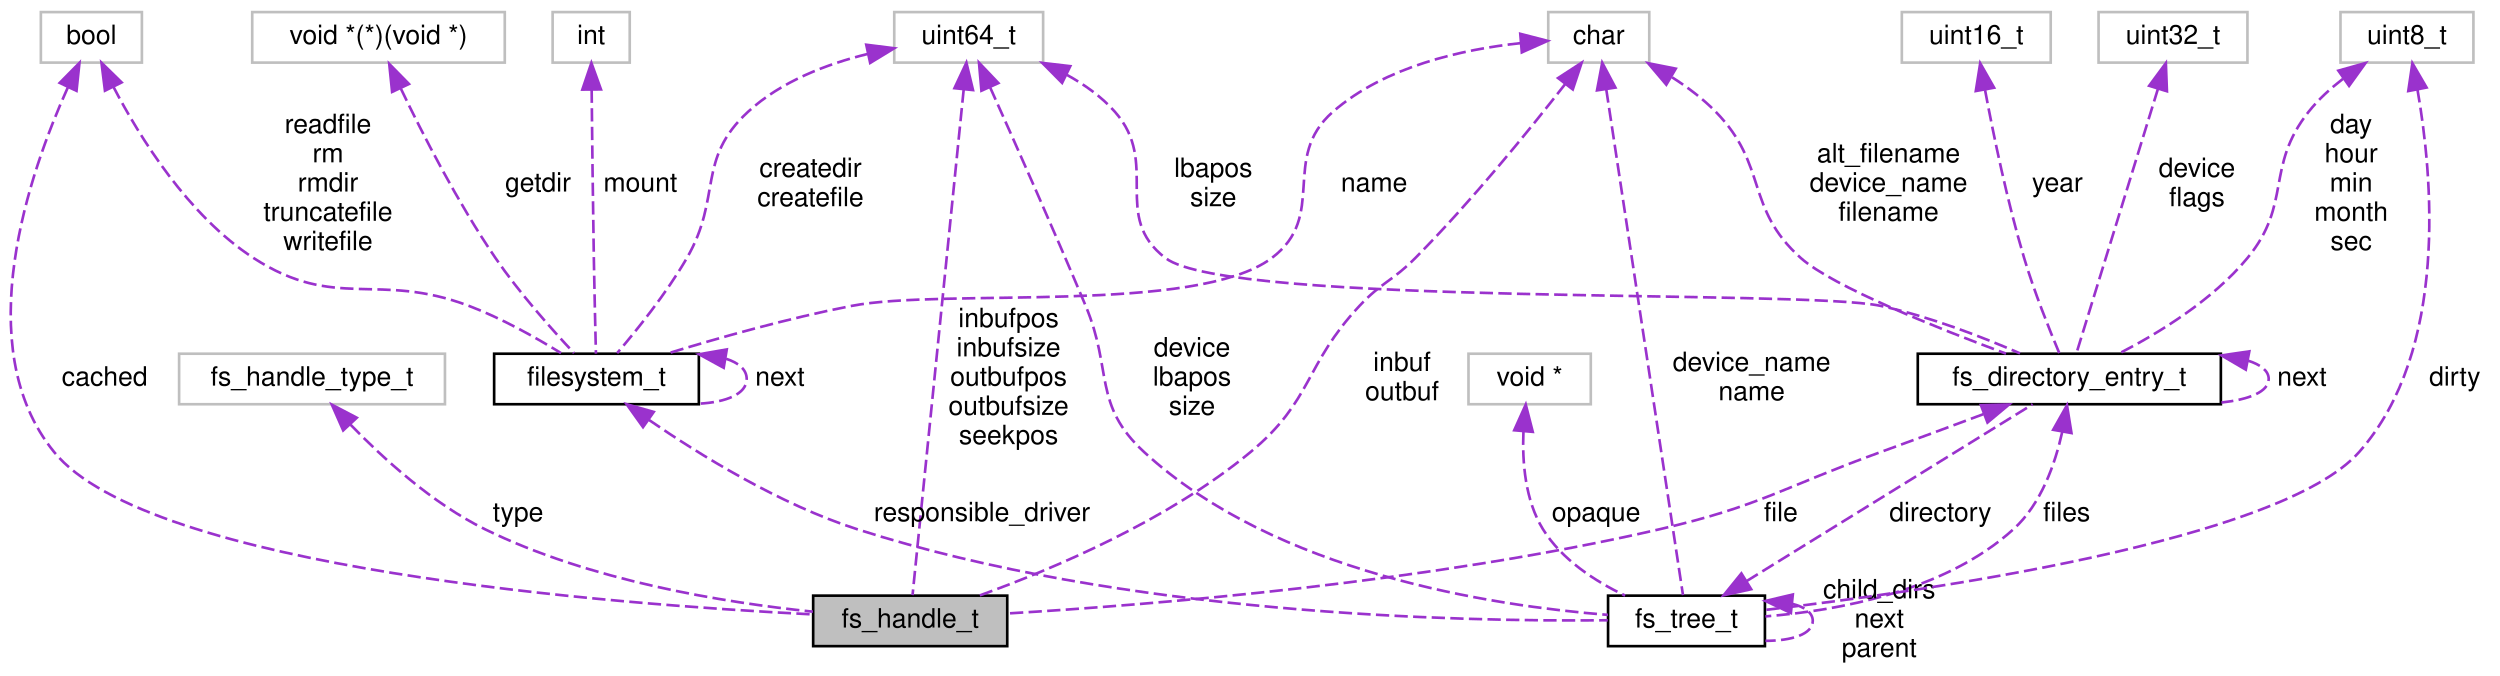
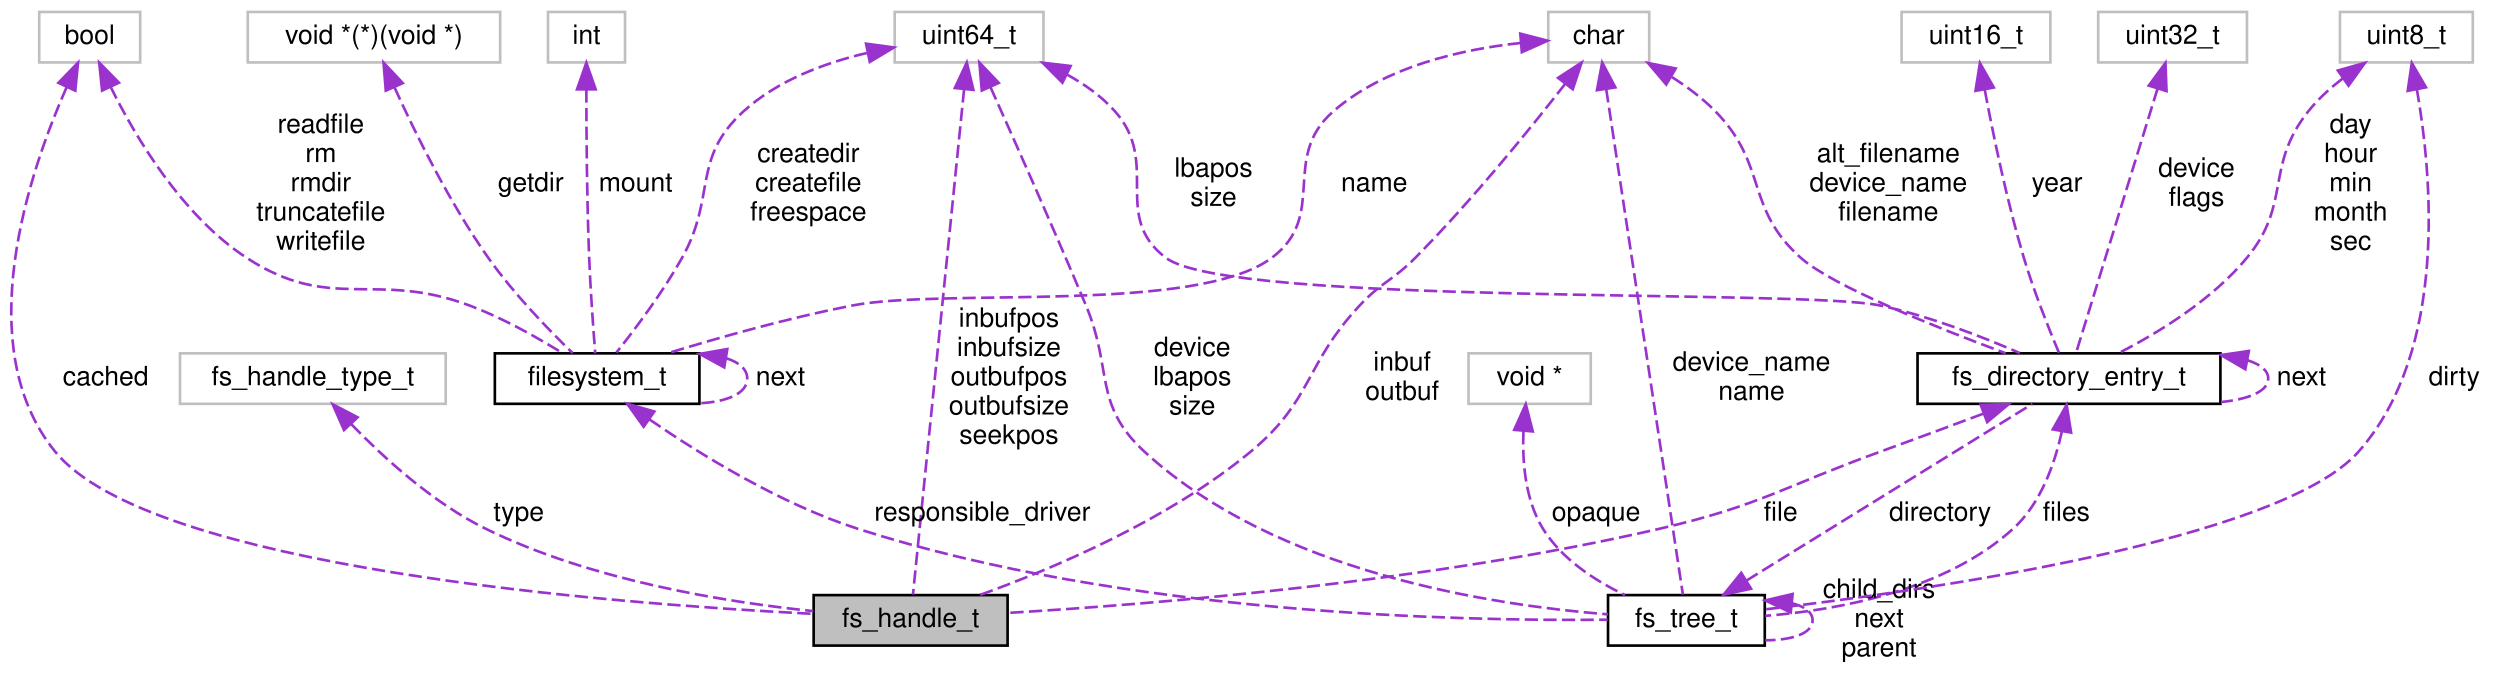
- <svg xmlns="http://www.w3.org/2000/svg" xmlns:xlink="http://www.w3.org/1999/xlink" width="940pt" height="254pt" viewBox="0.00 0.00 940.37 254.00">
+ <svg xmlns="http://www.w3.org/2000/svg" xmlns:xlink="http://www.w3.org/1999/xlink" width="941pt" height="254pt" viewBox="0.00 0.00 940.52 254.00">
  <g id="graph0" class="graph" transform="scale(1 1) rotate(0) translate(4 250)">
    <g id="node1" class="node">
      <g id="a_node1">
        <a xlink:title="The data for an open file descriptor.">
-           <polygon fill="#bfbfbf" stroke="black" points="301.87,-7 301.87,-26 374.87,-26 374.87,-7 301.87,-7" />
-           <text text-anchor="middle" x="338.37" y="-14" font-family="Helvetica,sans-Serif" font-size="10.00">fs_handle_t</text>
+           <polygon fill="#bfbfbf" stroke="black" points="302.02,-7 302.02,-26 375.02,-26 375.02,-7 302.02,-7" />
+           <text text-anchor="middle" x="338.52" y="-14" font-family="Helvetica,sans-Serif" font-size="10.00">fs_handle_t</text>
        </a>
      </g>
    </g>
    <g id="node2" class="node">
      <g id="a_node2">
        <a xlink:href="structfs__directory__entry__t.html" target="_top" xlink:title="A VFS directory entry. Files AND directories have these, but internally there is also a tree of fs_tr...">
-           <polygon fill="none" stroke="black" points="717.37,-98 717.37,-117 831.37,-117 831.37,-98 717.37,-98" />
-           <text text-anchor="middle" x="774.37" y="-105" font-family="Helvetica,sans-Serif" font-size="10.00">fs_directory_entry_t</text>
+           <polygon fill="none" stroke="black" points="717.52,-98 717.52,-117 831.52,-117 831.52,-98 717.52,-98" />
+           <text text-anchor="middle" x="774.52" y="-105" font-family="Helvetica,sans-Serif" font-size="10.00">fs_directory_entry_t</text>
        </a>
      </g>
    </g>
    <g id="edge1" class="edge">
-       <path fill="none" stroke="#9a32cd" stroke-dasharray="5,2" d="M742.03,-94.26C729.92,-89.73 716.04,-84.58 703.37,-80 666.62,-66.72 658.45,-59.8 620.37,-51 533.91,-31.01 429.62,-22.57 375.32,-19.32" />
-       <polygon fill="#9a32cd" stroke="#9a32cd" points="741.12,-97.66 751.72,-97.9 743.59,-91.11 741.12,-97.66" />
-       <text text-anchor="middle" x="665.87" y="-54" font-family="Helvetica,sans-Serif" font-size="10.00"> file</text>
+       <path fill="none" stroke="#9a32cd" stroke-dasharray="5,2" d="M742.18,-94.26C730.07,-89.73 716.19,-84.58 703.52,-80 666.77,-66.72 658.6,-59.8 620.52,-51 534.06,-31.01 429.77,-22.57 375.47,-19.32" />
+       <polygon fill="#9a32cd" stroke="#9a32cd" points="741.27,-97.66 751.87,-97.9 743.74,-91.11 741.27,-97.66" />
+       <text text-anchor="middle" x="666.02" y="-54" font-family="Helvetica,sans-Serif" font-size="10.00"> file</text>
    </g>
    <g id="edge2" class="edge">
-       <path fill="none" stroke="#9a32cd" stroke-dasharray="5,2" d="M841.46,-114.44C846.37,-112.88 849.37,-110.57 849.37,-107.5 849.37,-102.71 842.05,-99.76 831.6,-98.64" />
-       <polygon fill="#9a32cd" stroke="#9a32cd" points="840.75,-111.01 831.6,-116.36 842.08,-117.89 840.75,-111.01" />
-       <text text-anchor="middle" x="861.87" y="-105" font-family="Helvetica,sans-Serif" font-size="10.00"> next</text>
+       <path fill="none" stroke="#9a32cd" stroke-dasharray="5,2" d="M841.61,-114.44C846.52,-112.88 849.52,-110.57 849.52,-107.5 849.52,-102.71 842.2,-99.76 831.75,-98.64" />
+       <polygon fill="#9a32cd" stroke="#9a32cd" points="840.9,-111.01 831.75,-116.36 842.23,-117.89 840.9,-111.01" />
+       <text text-anchor="middle" x="862.02" y="-105" font-family="Helvetica,sans-Serif" font-size="10.00"> next</text>
    </g>
    <g id="node4" class="node">
      <g id="a_node4">
        <a xlink:href="structfs__tree__t.html" target="_top" xlink:title="Used internally by filesystem.c to cache directories to RAM.">
-           <polygon fill="none" stroke="black" points="600.87,-7 600.87,-26 659.87,-26 659.87,-7 600.87,-7" />
-           <text text-anchor="middle" x="630.37" y="-14" font-family="Helvetica,sans-Serif" font-size="10.00">fs_tree_t</text>
+           <polygon fill="none" stroke="black" points="601.02,-7 601.02,-26 660.02,-26 660.02,-7 601.02,-7" />
+           <text text-anchor="middle" x="630.52" y="-14" font-family="Helvetica,sans-Serif" font-size="10.00">fs_tree_t</text>
        </a>
      </g>
    </g>
    <g id="edge6" class="edge">
-       <path fill="none" stroke="#9a32cd" stroke-dasharray="5,2" d="M771.71,-87.63C769.04,-75.56 763.77,-60.44 753.37,-51 727.74,-27.71 687.48,-20.38 660.05,-18.19" />
-       <polygon fill="#9a32cd" stroke="#9a32cd" points="768.29,-88.39 773.49,-97.62 775.18,-87.16 768.29,-88.39" />
-       <text text-anchor="middle" x="773.37" y="-54" font-family="Helvetica,sans-Serif" font-size="10.00"> files</text>
+       <path fill="none" stroke="#9a32cd" stroke-dasharray="5,2" d="M771.86,-87.63C769.19,-75.56 763.92,-60.44 753.52,-51 727.89,-27.71 687.63,-20.38 660.2,-18.19" />
+       <polygon fill="#9a32cd" stroke="#9a32cd" points="768.44,-88.39 773.64,-97.62 775.33,-87.16 768.44,-88.39" />
+       <text text-anchor="middle" x="773.52" y="-54" font-family="Helvetica,sans-Serif" font-size="10.00"> files</text>
    </g>
    <g id="node3" class="node">
      <g id="a_node3">
        <a xlink:title=" ">
-           <polygon fill="none" stroke="#bfbfbf" points="332.37,-226.5 332.37,-245.5 388.37,-245.5 388.37,-226.5 332.37,-226.5" />
-           <text text-anchor="middle" x="360.37" y="-233.5" font-family="Helvetica,sans-Serif" font-size="10.00">uint64_t</text>
+           <polygon fill="none" stroke="#bfbfbf" points="332.52,-226.5 332.52,-245.5 388.52,-245.5 388.52,-226.5 332.52,-226.5" />
+           <text text-anchor="middle" x="360.52" y="-233.5" font-family="Helvetica,sans-Serif" font-size="10.00">uint64_t</text>
        </a>
      </g>
    </g>
    <g id="edge22" class="edge">
-       <path fill="none" stroke="#9a32cd" stroke-dasharray="5,2" d="M358.49,-216.39C353.95,-171.47 342.51,-58.44 339.25,-26.2" />
-       <polygon fill="#9a32cd" stroke="#9a32cd" points="355.02,-216.88 359.51,-226.47 361.99,-216.17 355.02,-216.88" />
-       <text text-anchor="middle" x="375.37" y="-127" font-family="Helvetica,sans-Serif" font-size="10.00"> inbufpos</text>
-       <text text-anchor="middle" x="375.37" y="-116" font-family="Helvetica,sans-Serif" font-size="10.00">inbufsize</text>
-       <text text-anchor="middle" x="375.37" y="-105" font-family="Helvetica,sans-Serif" font-size="10.00">outbufpos</text>
-       <text text-anchor="middle" x="375.37" y="-94" font-family="Helvetica,sans-Serif" font-size="10.00">outbufsize</text>
-       <text text-anchor="middle" x="375.37" y="-83" font-family="Helvetica,sans-Serif" font-size="10.00">seekpos</text>
+       <path fill="none" stroke="#9a32cd" stroke-dasharray="5,2" d="M358.64,-216.39C354.1,-171.47 342.66,-58.44 339.4,-26.2" />
+       <polygon fill="#9a32cd" stroke="#9a32cd" points="355.17,-216.88 359.66,-226.47 362.14,-216.17 355.17,-216.88" />
+       <text text-anchor="middle" x="375.52" y="-127" font-family="Helvetica,sans-Serif" font-size="10.00"> inbufpos</text>
+       <text text-anchor="middle" x="375.52" y="-116" font-family="Helvetica,sans-Serif" font-size="10.00">inbufsize</text>
+       <text text-anchor="middle" x="375.52" y="-105" font-family="Helvetica,sans-Serif" font-size="10.00">outbufpos</text>
+       <text text-anchor="middle" x="375.52" y="-94" font-family="Helvetica,sans-Serif" font-size="10.00">outbufsize</text>
+       <text text-anchor="middle" x="375.52" y="-83" font-family="Helvetica,sans-Serif" font-size="10.00">seekpos</text>
    </g>
    <g id="edge3" class="edge">
-       <path fill="none" stroke="#9a32cd" stroke-dasharray="5,2" d="M397.25,-221.92C403.95,-218.23 410.39,-213.65 415.37,-208 432.5,-188.62 413.82,-168.7 434.37,-153 458.18,-134.81 674.09,-141.3 703.37,-135 721.77,-131.04 741.77,-123.24 755.84,-117.12" />
-       <polygon fill="#9a32cd" stroke="#9a32cd" points="395.51,-218.87 388.06,-226.39 398.58,-225.16 395.51,-218.87" />
-       <text text-anchor="middle" x="452.37" y="-183.5" font-family="Helvetica,sans-Serif" font-size="10.00"> lbapos</text>
-       <text text-anchor="middle" x="452.37" y="-172.5" font-family="Helvetica,sans-Serif" font-size="10.00">size</text>
+       <path fill="none" stroke="#9a32cd" stroke-dasharray="5,2" d="M397.4,-221.92C404.1,-218.23 410.54,-213.65 415.52,-208 432.64,-188.62 413.97,-168.7 434.52,-153 458.33,-134.81 674.24,-141.3 703.52,-135 721.92,-131.04 741.92,-123.24 755.99,-117.12" />
+       <polygon fill="#9a32cd" stroke="#9a32cd" points="395.66,-218.87 388.2,-226.39 398.73,-225.16 395.66,-218.87" />
+       <text text-anchor="middle" x="452.52" y="-183.5" font-family="Helvetica,sans-Serif" font-size="10.00"> lbapos</text>
+       <text text-anchor="middle" x="452.52" y="-172.5" font-family="Helvetica,sans-Serif" font-size="10.00">size</text>
    </g>
    <g id="edge5" class="edge">
-       <path fill="none" stroke="#9a32cd" stroke-dasharray="5,2" d="M368.46,-217.12C377.43,-197.17 392.24,-163.91 404.37,-135 414.57,-110.73 407,-97.83 426.37,-80 475.71,-34.6 557.26,-22.16 600.81,-18.76" />
-       <polygon fill="#9a32cd" stroke="#9a32cd" points="365.16,-215.93 364.24,-226.48 371.54,-218.8 365.16,-215.93" />
-       <text text-anchor="middle" x="444.37" y="-116" font-family="Helvetica,sans-Serif" font-size="10.00"> device</text>
-       <text text-anchor="middle" x="444.37" y="-105" font-family="Helvetica,sans-Serif" font-size="10.00">lbapos</text>
-       <text text-anchor="middle" x="444.37" y="-94" font-family="Helvetica,sans-Serif" font-size="10.00">size</text>
+       <path fill="none" stroke="#9a32cd" stroke-dasharray="5,2" d="M368.61,-217.12C377.58,-197.17 392.39,-163.91 404.52,-135 414.72,-110.73 407.15,-97.83 426.52,-80 475.86,-34.6 557.41,-22.16 600.96,-18.76" />
+       <polygon fill="#9a32cd" stroke="#9a32cd" points="365.31,-215.93 364.39,-226.48 371.69,-218.8 365.31,-215.93" />
+       <text text-anchor="middle" x="444.52" y="-116" font-family="Helvetica,sans-Serif" font-size="10.00"> device</text>
+       <text text-anchor="middle" x="444.52" y="-105" font-family="Helvetica,sans-Serif" font-size="10.00">lbapos</text>
+       <text text-anchor="middle" x="444.52" y="-94" font-family="Helvetica,sans-Serif" font-size="10.00">size</text>
    </g>
    <g id="node5" class="node">
      <g id="a_node5">
        <a xlink:href="structfilesystem__t.html" target="_top" xlink:title="Defines a filesystem driver.">
-           <polygon fill="none" stroke="black" points="181.87,-98 181.87,-117 258.87,-117 258.87,-98 181.87,-98" />
-           <text text-anchor="middle" x="220.37" y="-105" font-family="Helvetica,sans-Serif" font-size="10.00">filesystem_t</text>
+           <polygon fill="none" stroke="black" points="182.02,-98 182.02,-117 259.02,-117 259.02,-98 182.02,-98" />
+           <text text-anchor="middle" x="220.52" y="-105" font-family="Helvetica,sans-Serif" font-size="10.00">filesystem_t</text>
        </a>
      </g>
    </g>
    <g id="edge9" class="edge">
-       <path fill="none" stroke="#9a32cd" stroke-dasharray="5,2" d="M322.45,-229.77C306.91,-225.96 289.71,-219.37 277.37,-208 257.89,-190.04 267.64,-175.94 254.37,-153 246.68,-139.7 235.53,-125.87 228.13,-117.22" />
-       <polygon fill="#9a32cd" stroke="#9a32cd" points="321.84,-233.22 332.36,-231.9 323.31,-226.38 321.84,-233.22" />
-       <text text-anchor="middle" x="300.87" y="-183.5" font-family="Helvetica,sans-Serif" font-size="10.00"> createdir</text>
-       <text text-anchor="middle" x="300.87" y="-172.5" font-family="Helvetica,sans-Serif" font-size="10.00">createfile</text>
+       <path fill="none" stroke="#9a32cd" stroke-dasharray="5,2" d="M322.05,-230.05C306.05,-226.29 288.27,-219.66 275.52,-208 255.98,-190.11 265.45,-176.13 252.52,-153 245.19,-139.88 234.72,-126 227.78,-117.3" />
+       <polygon fill="#9a32cd" stroke="#9a32cd" points="321.74,-233.56 332.24,-232.14 323.15,-226.7 321.74,-233.56" />
+       <text text-anchor="middle" x="300.02" y="-189" font-family="Helvetica,sans-Serif" font-size="10.00"> createdir</text>
+       <text text-anchor="middle" x="300.02" y="-178" font-family="Helvetica,sans-Serif" font-size="10.00">createfile</text>
+       <text text-anchor="middle" x="300.02" y="-167" font-family="Helvetica,sans-Serif" font-size="10.00">freespace</text>
    </g>
    <g id="edge4" class="edge">
-       <path fill="none" stroke="#9a32cd" stroke-dasharray="5,2" d="M652.94,-31.45C683.12,-50.1 735.69,-82.59 760.57,-97.97" />
-       <polygon fill="#9a32cd" stroke="#9a32cd" points="654.7,-28.42 644.35,-26.14 651.02,-34.37 654.7,-28.42" />
-       <text text-anchor="middle" x="725.87" y="-54" font-family="Helvetica,sans-Serif" font-size="10.00"> directory</text>
+       <path fill="none" stroke="#9a32cd" stroke-dasharray="5,2" d="M653.09,-31.45C683.27,-50.1 735.84,-82.59 760.72,-97.97" />
+       <polygon fill="#9a32cd" stroke="#9a32cd" points="654.85,-28.42 644.5,-26.14 651.17,-34.37 654.85,-28.42" />
+       <text text-anchor="middle" x="726.02" y="-54" font-family="Helvetica,sans-Serif" font-size="10.00"> directory</text>
    </g>
    <g id="edge7" class="edge">
-       <path fill="none" stroke="#9a32cd" stroke-dasharray="5,2" d="M670.05,-22.95C674.78,-21.77 677.87,-19.62 677.87,-16.5 677.87,-11.5 669.96,-9 660.06,-9" />
-       <polygon fill="#9a32cd" stroke="#9a32cd" points="669.64,-19.47 660.06,-24 670.37,-26.43 669.64,-19.47" />
-       <text text-anchor="middle" x="702.87" y="-25" font-family="Helvetica,sans-Serif" font-size="10.00"> child_dirs</text>
-       <text text-anchor="middle" x="702.87" y="-14" font-family="Helvetica,sans-Serif" font-size="10.00">next</text>
-       <text text-anchor="middle" x="702.87" y="-3" font-family="Helvetica,sans-Serif" font-size="10.00">parent</text>
+       <path fill="none" stroke="#9a32cd" stroke-dasharray="5,2" d="M670.2,-22.95C674.93,-21.77 678.02,-19.62 678.02,-16.5 678.02,-11.5 670.11,-9 660.21,-9" />
+       <polygon fill="#9a32cd" stroke="#9a32cd" points="669.79,-19.47 660.21,-24 670.52,-26.43 669.79,-19.47" />
+       <text text-anchor="middle" x="703.02" y="-25" font-family="Helvetica,sans-Serif" font-size="10.00"> child_dirs</text>
+       <text text-anchor="middle" x="703.02" y="-14" font-family="Helvetica,sans-Serif" font-size="10.00">next</text>
+       <text text-anchor="middle" x="703.02" y="-3" font-family="Helvetica,sans-Serif" font-size="10.00">parent</text>
    </g>
    <g id="edge8" class="edge">
-       <path fill="none" stroke="#9a32cd" stroke-dasharray="5,2" d="M240.11,-92.09C259.14,-79 289.26,-60.36 318.37,-51 418.21,-18.9 544.32,-16.13 600.74,-16.74" />
-       <polygon fill="#9a32cd" stroke="#9a32cd" points="237.87,-89.38 231.71,-98 241.9,-95.1 237.87,-89.38" />
-       <text text-anchor="middle" x="365.37" y="-54" font-family="Helvetica,sans-Serif" font-size="10.00"> responsible_driver</text>
+       <path fill="none" stroke="#9a32cd" stroke-dasharray="5,2" d="M240.26,-92.09C259.29,-79 289.41,-60.36 318.52,-51 418.36,-18.9 544.47,-16.13 600.88,-16.74" />
+       <polygon fill="#9a32cd" stroke="#9a32cd" points="238.02,-89.38 231.86,-98 242.05,-95.1 238.02,-89.38" />
+       <text text-anchor="middle" x="365.52" y="-54" font-family="Helvetica,sans-Serif" font-size="10.00"> responsible_driver</text>
    </g>
    <g id="edge11" class="edge">
-       <path fill="none" stroke="#9a32cd" stroke-dasharray="5,2" d="M269.09,-115.11C273.85,-113.58 276.87,-111.04 276.87,-107.5 276.87,-101.84 269.14,-98.74 258.93,-98.21" />
-       <polygon fill="#9a32cd" stroke="#9a32cd" points="268.22,-111.71 258.93,-116.79 269.37,-118.61 268.22,-111.71" />
-       <text text-anchor="middle" x="289.37" y="-105" font-family="Helvetica,sans-Serif" font-size="10.00"> next</text>
+       <path fill="none" stroke="#9a32cd" stroke-dasharray="5,2" d="M269.24,-115.11C274,-113.58 277.02,-111.04 277.02,-107.5 277.02,-101.84 269.29,-98.74 259.08,-98.21" />
+       <polygon fill="#9a32cd" stroke="#9a32cd" points="268.37,-111.71 259.08,-116.79 269.52,-118.61 268.37,-111.71" />
+       <text text-anchor="middle" x="289.52" y="-105" font-family="Helvetica,sans-Serif" font-size="10.00"> next</text>
    </g>
    <g id="node6" class="node">
      <g id="a_node6">
        <a xlink:title=" ">
-           <polygon fill="none" stroke="#bfbfbf" points="90.87,-226.5 90.87,-245.5 185.87,-245.5 185.87,-226.5 90.87,-226.5" />
-           <text text-anchor="middle" x="138.37" y="-233.5" font-family="Helvetica,sans-Serif" font-size="10.00">void *(*)(void *)</text>
+           <polygon fill="none" stroke="#bfbfbf" points="89.02,-226.5 89.02,-245.5 184.02,-245.5 184.02,-226.5 89.02,-226.5" />
+           <text text-anchor="middle" x="136.52" y="-233.5" font-family="Helvetica,sans-Serif" font-size="10.00">void *(*)(void *)</text>
        </a>
      </g>
    </g>
    <g id="edge10" class="edge">
-       <path fill="none" stroke="#9a32cd" stroke-dasharray="5,2" d="M146.81,-216.66C154.98,-199.6 168.18,-173.76 182.37,-153 191.43,-139.75 203.78,-125.9 211.91,-117.25" />
-       <polygon fill="#9a32cd" stroke="#9a32cd" points="143.49,-215.48 142.41,-226.02 149.83,-218.46 143.49,-215.48" />
-       <text text-anchor="middle" x="198.37" y="-178" font-family="Helvetica,sans-Serif" font-size="10.00"> getdir</text>
+       <path fill="none" stroke="#9a32cd" stroke-dasharray="5,2" d="M144.27,-217.06C152.05,-199.91 164.96,-173.68 179.52,-153 189.08,-139.43 202.46,-125.66 211.3,-117.11" />
+       <polygon fill="#9a32cd" stroke="#9a32cd" points="140.97,-215.88 140.12,-226.44 147.37,-218.71 140.97,-215.88" />
+       <text text-anchor="middle" x="195.52" y="-178" font-family="Helvetica,sans-Serif" font-size="10.00"> getdir</text>
    </g>
    <g id="node7" class="node">
      <g id="a_node7">
        <a xlink:title=" ">
-           <polygon fill="none" stroke="#bfbfbf" points="578.37,-226.5 578.37,-245.5 616.37,-245.5 616.37,-226.5 578.37,-226.5" />
-           <text text-anchor="middle" x="597.37" y="-233.5" font-family="Helvetica,sans-Serif" font-size="10.00">char</text>
+           <polygon fill="none" stroke="#bfbfbf" points="578.52,-226.5 578.52,-245.5 616.52,-245.5 616.52,-226.5 578.52,-226.5" />
+           <text text-anchor="middle" x="597.52" y="-233.5" font-family="Helvetica,sans-Serif" font-size="10.00">char</text>
        </a>
      </g>
    </g>
    <g id="edge23" class="edge">
-       <path fill="none" stroke="#9a32cd" stroke-dasharray="5,2" d="M584.83,-218.55C571.53,-201.49 549.56,-174.38 528.37,-153 519.72,-144.27 515.77,-143.98 507.37,-135 486.56,-112.72 489.84,-99.46 466.37,-80 435.34,-54.27 391.93,-35.97 364.49,-26.07" />
-       <polygon fill="#9a32cd" stroke="#9a32cd" points="582.06,-220.69 590.94,-226.47 587.6,-216.41 582.06,-220.69" />
-       <text text-anchor="middle" x="523.37" y="-110.5" font-family="Helvetica,sans-Serif" font-size="10.00"> inbuf</text>
-       <text text-anchor="middle" x="523.37" y="-99.5" font-family="Helvetica,sans-Serif" font-size="10.00">outbuf</text>
+       <path fill="none" stroke="#9a32cd" stroke-dasharray="5,2" d="M584.98,-218.55C571.68,-201.49 549.71,-174.38 528.52,-153 519.87,-144.27 515.91,-143.98 507.52,-135 486.71,-112.72 489.99,-99.46 466.52,-80 435.49,-54.27 392.08,-35.97 364.64,-26.07" />
+       <polygon fill="#9a32cd" stroke="#9a32cd" points="582.21,-220.69 591.09,-226.47 587.75,-216.41 582.21,-220.69" />
+       <text text-anchor="middle" x="523.52" y="-110.5" font-family="Helvetica,sans-Serif" font-size="10.00"> inbuf</text>
+       <text text-anchor="middle" x="523.52" y="-99.5" font-family="Helvetica,sans-Serif" font-size="10.00">outbuf</text>
    </g>
    <g id="edge19" class="edge">
-       <path fill="none" stroke="#9a32cd" stroke-dasharray="5,2" d="M624.95,-220.97C630.78,-217.25 636.61,-212.88 641.37,-208 661.14,-187.77 652.29,-171.85 673.37,-153 685.3,-142.34 724.65,-126.65 750.56,-117.03" />
-       <polygon fill="#9a32cd" stroke="#9a32cd" points="622.78,-218.19 615.94,-226.28 626.33,-224.22 622.78,-218.19" />
-       <text text-anchor="middle" x="706.37" y="-189" font-family="Helvetica,sans-Serif" font-size="10.00"> alt_filename</text>
-       <text text-anchor="middle" x="706.37" y="-178" font-family="Helvetica,sans-Serif" font-size="10.00">device_name</text>
-       <text text-anchor="middle" x="706.37" y="-167" font-family="Helvetica,sans-Serif" font-size="10.00">filename</text>
+       <path fill="none" stroke="#9a32cd" stroke-dasharray="5,2" d="M625.1,-220.97C630.93,-217.25 636.76,-212.88 641.52,-208 661.29,-187.77 652.44,-171.85 673.52,-153 685.45,-142.34 724.8,-126.65 750.71,-117.03" />
+       <polygon fill="#9a32cd" stroke="#9a32cd" points="622.93,-218.19 616.09,-226.28 626.48,-224.22 622.93,-218.19" />
+       <text text-anchor="middle" x="706.52" y="-189" font-family="Helvetica,sans-Serif" font-size="10.00"> alt_filename</text>
+       <text text-anchor="middle" x="706.52" y="-178" font-family="Helvetica,sans-Serif" font-size="10.00">device_name</text>
+       <text text-anchor="middle" x="706.52" y="-167" font-family="Helvetica,sans-Serif" font-size="10.00">filename</text>
    </g>
    <g id="edge15" class="edge">
-       <path fill="none" stroke="#9a32cd" stroke-dasharray="5,2" d="M600.2,-216.39C607.01,-171.47 624.16,-58.44 629.05,-26.2" />
-       <polygon fill="#9a32cd" stroke="#9a32cd" points="596.71,-216.06 598.67,-226.47 603.63,-217.11 596.71,-216.06" />
-       <text text-anchor="middle" x="654.87" y="-110.5" font-family="Helvetica,sans-Serif" font-size="10.00"> device_name</text>
-       <text text-anchor="middle" x="654.87" y="-99.5" font-family="Helvetica,sans-Serif" font-size="10.00">name</text>
+       <path fill="none" stroke="#9a32cd" stroke-dasharray="5,2" d="M600.35,-216.39C607.16,-171.47 624.31,-58.44 629.2,-26.2" />
+       <polygon fill="#9a32cd" stroke="#9a32cd" points="596.86,-216.06 598.82,-226.47 603.78,-217.11 596.86,-216.06" />
+       <text text-anchor="middle" x="655.02" y="-110.5" font-family="Helvetica,sans-Serif" font-size="10.00"> device_name</text>
+       <text text-anchor="middle" x="655.02" y="-99.5" font-family="Helvetica,sans-Serif" font-size="10.00">name</text>
    </g>
    <g id="edge12" class="edge">
-       <path fill="none" stroke="#9a32cd" stroke-dasharray="5,2" d="M568.06,-233.83C546.21,-231.5 516.91,-225.1 497.37,-208 477.44,-190.54 495.56,-168.91 474.37,-153 446.12,-131.78 351.07,-141.72 316.37,-135 292.61,-130.4 266.13,-122.9 247.01,-117.06" />
-       <polygon fill="#9a32cd" stroke="#9a32cd" points="567.85,-237.33 578.11,-234.68 568.43,-230.35 567.85,-237.33" />
-       <text text-anchor="middle" x="512.87" y="-178" font-family="Helvetica,sans-Serif" font-size="10.00"> name</text>
+       <path fill="none" stroke="#9a32cd" stroke-dasharray="5,2" d="M568.21,-233.83C546.36,-231.5 517.06,-225.1 497.52,-208 477.59,-190.54 495.71,-168.91 474.52,-153 446.26,-131.78 351.22,-141.72 316.52,-135 292.76,-130.4 266.28,-122.9 247.16,-117.06" />
+       <polygon fill="#9a32cd" stroke="#9a32cd" points="568,-237.33 578.26,-234.68 568.58,-230.35 568,-237.33" />
+       <text text-anchor="middle" x="513.02" y="-178" font-family="Helvetica,sans-Serif" font-size="10.00"> name</text>
    </g>
    <g id="node8" class="node">
      <g id="a_node8">
        <a xlink:title=" ">
-           <polygon fill="none" stroke="#bfbfbf" points="203.87,-226.5 203.87,-245.5 232.87,-245.5 232.87,-226.5 203.87,-226.5" />
-           <text text-anchor="middle" x="218.37" y="-233.5" font-family="Helvetica,sans-Serif" font-size="10.00">int</text>
+           <polygon fill="none" stroke="#bfbfbf" points="202.02,-226.5 202.02,-245.5 231.02,-245.5 231.02,-226.5 202.02,-226.5" />
+           <text text-anchor="middle" x="216.52" y="-233.5" font-family="Helvetica,sans-Serif" font-size="10.00">int</text>
        </a>
      </g>
    </g>
    <g id="edge13" class="edge">
-       <path fill="none" stroke="#9a32cd" stroke-dasharray="5,2" d="M218.55,-216.35C218.71,-199.73 219,-174.74 219.37,-153 219.59,-140.48 219.93,-125.99 220.16,-117.03" />
-       <polygon fill="#9a32cd" stroke="#9a32cd" points="215.05,-216.35 218.45,-226.38 222.05,-216.42 215.05,-216.35" />
-       <text text-anchor="middle" x="236.87" y="-178" font-family="Helvetica,sans-Serif" font-size="10.00"> mount</text>
+       <path fill="none" stroke="#9a32cd" stroke-dasharray="5,2" d="M216.46,-216.35C216.47,-199.72 216.66,-174.73 217.52,-153 218.02,-140.47 219.09,-125.98 219.81,-117.02" />
+       <polygon fill="#9a32cd" stroke="#9a32cd" points="212.96,-216.38 216.47,-226.38 219.96,-216.37 212.96,-216.38" />
+       <text text-anchor="middle" x="235.02" y="-178" font-family="Helvetica,sans-Serif" font-size="10.00"> mount</text>
    </g>
    <g id="node9" class="node">
      <g id="a_node9">
        <a xlink:title=" ">
-           <polygon fill="none" stroke="#bfbfbf" points="11.37,-226.5 11.37,-245.5 49.37,-245.5 49.37,-226.5 11.37,-226.5" />
-           <text text-anchor="middle" x="30.37" y="-233.5" font-family="Helvetica,sans-Serif" font-size="10.00">bool</text>
+           <polygon fill="none" stroke="#bfbfbf" points="10.52,-226.5 10.52,-245.5 48.52,-245.5 48.52,-226.5 10.52,-226.5" />
+           <text text-anchor="middle" x="29.52" y="-233.5" font-family="Helvetica,sans-Serif" font-size="10.00">bool</text>
        </a>
      </g>
    </g>
    <g id="edge24" class="edge">
-       <path fill="none" stroke="#9a32cd" stroke-dasharray="5,2" d="M21.5,-217.13C7.27,-185.61 -15.96,-119.72 16.37,-80 51.97,-36.28 225.12,-22.8 301.76,-18.94" />
-       <polygon fill="#9a32cd" stroke="#9a32cd" points="18.45,-218.87 25.89,-226.41 24.78,-215.88 18.45,-218.87" />
-       <text text-anchor="middle" x="35.37" y="-105" font-family="Helvetica,sans-Serif" font-size="10.00"> cached</text>
+       <path fill="none" stroke="#9a32cd" stroke-dasharray="5,2" d="M20.82,-217.13C6.88,-185.6 -15.8,-119.7 16.52,-80 52.12,-36.28 225.27,-22.8 301.91,-18.94" />
+       <polygon fill="#9a32cd" stroke="#9a32cd" points="17.75,-218.81 25.12,-226.41 24.1,-215.87 17.75,-218.81" />
+       <text text-anchor="middle" x="35.52" y="-105" font-family="Helvetica,sans-Serif" font-size="10.00"> cached</text>
    </g>
    <g id="edge14" class="edge">
-       <path fill="none" stroke="#9a32cd" stroke-dasharray="5,2" d="M38.65,-217.42C48.5,-198.49 66.76,-168.95 91.37,-153 122.32,-132.95 137.88,-148.04 172.37,-135 184.66,-130.35 197.65,-123.02 207.01,-117.24" />
-       <polygon fill="#9a32cd" stroke="#9a32cd" points="35.48,-215.94 34.17,-226.46 41.75,-219.05 35.48,-215.94" />
-       <text text-anchor="middle" x="119.37" y="-200" font-family="Helvetica,sans-Serif" font-size="10.00"> readfile</text>
-       <text text-anchor="middle" x="119.37" y="-189" font-family="Helvetica,sans-Serif" font-size="10.00">rm</text>
-       <text text-anchor="middle" x="119.37" y="-178" font-family="Helvetica,sans-Serif" font-size="10.00">rmdir</text>
-       <text text-anchor="middle" x="119.37" y="-167" font-family="Helvetica,sans-Serif" font-size="10.00">truncatefile</text>
-       <text text-anchor="middle" x="119.37" y="-156" font-family="Helvetica,sans-Serif" font-size="10.00">writefile</text>
+       <path fill="none" stroke="#9a32cd" stroke-dasharray="5,2" d="M37.36,-217.39C46.73,-198.43 64.26,-168.86 88.52,-153 120.48,-132.1 136.76,-148.37 172.52,-135 185.01,-130.33 198.19,-122.85 207.58,-117.02" />
+       <polygon fill="#9a32cd" stroke="#9a32cd" points="34.19,-215.9 33.1,-226.44 40.52,-218.88 34.19,-215.9" />
+       <text text-anchor="middle" x="116.52" y="-200" font-family="Helvetica,sans-Serif" font-size="10.00"> readfile</text>
+       <text text-anchor="middle" x="116.52" y="-189" font-family="Helvetica,sans-Serif" font-size="10.00">rm</text>
+       <text text-anchor="middle" x="116.52" y="-178" font-family="Helvetica,sans-Serif" font-size="10.00">rmdir</text>
+       <text text-anchor="middle" x="116.52" y="-167" font-family="Helvetica,sans-Serif" font-size="10.00">truncatefile</text>
+       <text text-anchor="middle" x="116.52" y="-156" font-family="Helvetica,sans-Serif" font-size="10.00">writefile</text>
    </g>
    <g id="node10" class="node">
      <g id="a_node10">
        <a xlink:title=" ">
-           <polygon fill="none" stroke="#bfbfbf" points="876.37,-226.5 876.37,-245.5 926.37,-245.5 926.37,-226.5 876.37,-226.5" />
-           <text text-anchor="middle" x="901.37" y="-233.5" font-family="Helvetica,sans-Serif" font-size="10.00">uint8_t</text>
+           <polygon fill="none" stroke="#bfbfbf" points="876.52,-226.5 876.52,-245.5 926.52,-245.5 926.52,-226.5 876.52,-226.5" />
+           <text text-anchor="middle" x="901.52" y="-233.5" font-family="Helvetica,sans-Serif" font-size="10.00">uint8_t</text>
        </a>
      </g>
    </g>
    <g id="edge21" class="edge">
-       <path fill="none" stroke="#9a32cd" stroke-dasharray="5,2" d="M877.34,-220.43C872.62,-216.8 868.01,-212.6 864.37,-208 847.96,-187.2 858.25,-173.43 841.37,-153 828.21,-137.07 807.88,-124.68 793.06,-117.07" />
-       <polygon fill="#9a32cd" stroke="#9a32cd" points="875.58,-223.47 885.78,-226.34 879.6,-217.74 875.58,-223.47" />
-       <text text-anchor="middle" x="880.37" y="-200" font-family="Helvetica,sans-Serif" font-size="10.00"> day</text>
-       <text text-anchor="middle" x="880.37" y="-189" font-family="Helvetica,sans-Serif" font-size="10.00">hour</text>
-       <text text-anchor="middle" x="880.37" y="-178" font-family="Helvetica,sans-Serif" font-size="10.00">min</text>
-       <text text-anchor="middle" x="880.37" y="-167" font-family="Helvetica,sans-Serif" font-size="10.00">month</text>
-       <text text-anchor="middle" x="880.37" y="-156" font-family="Helvetica,sans-Serif" font-size="10.00">sec</text>
+       <path fill="none" stroke="#9a32cd" stroke-dasharray="5,2" d="M877.49,-220.43C872.77,-216.8 868.16,-212.6 864.52,-208 848.11,-187.2 858.4,-173.43 841.52,-153 828.36,-137.07 808.03,-124.68 793.21,-117.07" />
+       <polygon fill="#9a32cd" stroke="#9a32cd" points="875.73,-223.47 885.93,-226.34 879.75,-217.74 875.73,-223.47" />
+       <text text-anchor="middle" x="880.52" y="-200" font-family="Helvetica,sans-Serif" font-size="10.00"> day</text>
+       <text text-anchor="middle" x="880.52" y="-189" font-family="Helvetica,sans-Serif" font-size="10.00">hour</text>
+       <text text-anchor="middle" x="880.52" y="-178" font-family="Helvetica,sans-Serif" font-size="10.00">min</text>
+       <text text-anchor="middle" x="880.52" y="-167" font-family="Helvetica,sans-Serif" font-size="10.00">month</text>
+       <text text-anchor="middle" x="880.52" y="-156" font-family="Helvetica,sans-Serif" font-size="10.00">sec</text>
    </g>
    <g id="edge16" class="edge">
-       <path fill="none" stroke="#9a32cd" stroke-dasharray="5,2" d="M905.31,-216.46C910.95,-184.39 917.24,-118.31 883.37,-80 853.93,-46.69 720.63,-27.69 660.25,-20.66" />
-       <polygon fill="#9a32cd" stroke="#9a32cd" points="901.87,-215.8 903.41,-226.29 908.75,-217.13 901.87,-215.8" />
-       <text text-anchor="middle" x="919.37" y="-105" font-family="Helvetica,sans-Serif" font-size="10.00"> dirty</text>
+       <path fill="none" stroke="#9a32cd" stroke-dasharray="5,2" d="M905.46,-216.46C911.1,-184.39 917.39,-118.31 883.52,-80 854.08,-46.69 720.78,-27.69 660.4,-20.66" />
+       <polygon fill="#9a32cd" stroke="#9a32cd" points="902.02,-215.8 903.56,-226.29 908.9,-217.13 902.02,-215.8" />
+       <text text-anchor="middle" x="919.52" y="-105" font-family="Helvetica,sans-Serif" font-size="10.00"> dirty</text>
    </g>
    <g id="node11" class="node">
      <g id="a_node11">
        <a xlink:title=" ">
-           <polygon fill="none" stroke="#bfbfbf" points="548.37,-98 548.37,-117 594.37,-117 594.37,-98 548.37,-98" />
-           <text text-anchor="middle" x="571.37" y="-105" font-family="Helvetica,sans-Serif" font-size="10.00">void *</text>
+           <polygon fill="none" stroke="#bfbfbf" points="548.52,-98 548.52,-117 594.52,-117 594.52,-98 548.52,-98" />
+           <text text-anchor="middle" x="571.52" y="-105" font-family="Helvetica,sans-Serif" font-size="10.00">void *</text>
        </a>
      </g>
    </g>
    <g id="edge17" class="edge">
-       <path fill="none" stroke="#9a32cd" stroke-dasharray="5,2" d="M569.04,-87.7C568.55,-76.29 569.67,-61.87 576.37,-51 583.44,-39.54 596.03,-31.4 607.28,-26.01" />
-       <polygon fill="#9a32cd" stroke="#9a32cd" points="565.57,-88.21 569.91,-97.87 572.54,-87.61 565.57,-88.21" />
-       <text text-anchor="middle" x="596.37" y="-54" font-family="Helvetica,sans-Serif" font-size="10.00"> opaque</text>
+       <path fill="none" stroke="#9a32cd" stroke-dasharray="5,2" d="M569.19,-87.7C568.7,-76.29 569.82,-61.87 576.52,-51 583.59,-39.54 596.18,-31.4 607.43,-26.01" />
+       <polygon fill="#9a32cd" stroke="#9a32cd" points="565.72,-88.21 570.06,-97.87 572.69,-87.61 565.72,-88.21" />
+       <text text-anchor="middle" x="596.52" y="-54" font-family="Helvetica,sans-Serif" font-size="10.00"> opaque</text>
    </g>
    <g id="node12" class="node">
      <g id="a_node12">
        <a xlink:title=" ">
-           <polygon fill="none" stroke="#bfbfbf" points="711.37,-226.5 711.37,-245.5 767.37,-245.5 767.37,-226.5 711.37,-226.5" />
-           <text text-anchor="middle" x="739.37" y="-233.5" font-family="Helvetica,sans-Serif" font-size="10.00">uint16_t</text>
+           <polygon fill="none" stroke="#bfbfbf" points="711.52,-226.5 711.52,-245.5 767.52,-245.5 767.52,-226.5 711.52,-226.5" />
+           <text text-anchor="middle" x="739.52" y="-233.5" font-family="Helvetica,sans-Serif" font-size="10.00">uint16_t</text>
        </a>
      </g>
    </g>
    <g id="edge18" class="edge">
-       <path fill="none" stroke="#9a32cd" stroke-dasharray="5,2" d="M742.68,-216.15C745.82,-199.4 751,-174.33 757.37,-153 761.16,-140.32 766.86,-126.11 770.59,-117.23" />
-       <polygon fill="#9a32cd" stroke="#9a32cd" points="739.19,-215.81 740.85,-226.27 746.08,-217.06 739.19,-215.81" />
-       <text text-anchor="middle" x="769.87" y="-178" font-family="Helvetica,sans-Serif" font-size="10.00"> year</text>
+       <path fill="none" stroke="#9a32cd" stroke-dasharray="5,2" d="M742.83,-216.15C745.97,-199.4 751.15,-174.33 757.52,-153 761.31,-140.32 767.01,-126.11 770.74,-117.23" />
+       <polygon fill="#9a32cd" stroke="#9a32cd" points="739.34,-215.81 741,-226.27 746.23,-217.06 739.34,-215.81" />
+       <text text-anchor="middle" x="770.02" y="-178" font-family="Helvetica,sans-Serif" font-size="10.00"> year</text>
    </g>
    <g id="node13" class="node">
      <g id="a_node13">
        <a xlink:title=" ">
-           <polygon fill="none" stroke="#bfbfbf" points="785.37,-226.5 785.37,-245.5 841.37,-245.5 841.37,-226.5 785.37,-226.5" />
-           <text text-anchor="middle" x="813.37" y="-233.5" font-family="Helvetica,sans-Serif" font-size="10.00">uint32_t</text>
+           <polygon fill="none" stroke="#bfbfbf" points="785.52,-226.5 785.52,-245.5 841.52,-245.5 841.52,-226.5 785.52,-226.5" />
+           <text text-anchor="middle" x="813.52" y="-233.5" font-family="Helvetica,sans-Serif" font-size="10.00">uint32_t</text>
        </a>
      </g>
    </g>
    <g id="edge20" class="edge">
-       <path fill="none" stroke="#9a32cd" stroke-dasharray="5,2" d="M807.72,-216.67C799.2,-189.03 783.38,-137.72 777.07,-117.26" />
-       <polygon fill="#9a32cd" stroke="#9a32cd" points="804.4,-217.78 810.69,-226.31 811.09,-215.72 804.4,-217.78" />
-       <text text-anchor="middle" x="822.37" y="-183.5" font-family="Helvetica,sans-Serif" font-size="10.00"> device</text>
-       <text text-anchor="middle" x="822.37" y="-172.5" font-family="Helvetica,sans-Serif" font-size="10.00">flags</text>
+       <path fill="none" stroke="#9a32cd" stroke-dasharray="5,2" d="M807.87,-216.67C799.35,-189.03 783.53,-137.72 777.22,-117.26" />
+       <polygon fill="#9a32cd" stroke="#9a32cd" points="804.55,-217.78 810.84,-226.31 811.24,-215.72 804.55,-217.78" />
+       <text text-anchor="middle" x="822.52" y="-183.5" font-family="Helvetica,sans-Serif" font-size="10.00"> device</text>
+       <text text-anchor="middle" x="822.52" y="-172.5" font-family="Helvetica,sans-Serif" font-size="10.00">flags</text>
    </g>
    <g id="node14" class="node">
      <g id="a_node14">
        <a xlink:title=" ">
-           <polygon fill="none" stroke="#bfbfbf" points="63.37,-98 63.37,-117 163.37,-117 163.37,-98 63.37,-98" />
-           <text text-anchor="middle" x="113.37" y="-105" font-family="Helvetica,sans-Serif" font-size="10.00">fs_handle_type_t</text>
+           <polygon fill="none" stroke="#bfbfbf" points="63.52,-98 63.52,-117 163.52,-117 163.52,-98 63.52,-98" />
+           <text text-anchor="middle" x="113.52" y="-105" font-family="Helvetica,sans-Serif" font-size="10.00">fs_handle_type_t</text>
        </a>
      </g>
    </g>
    <g id="edge25" class="edge">
-       <path fill="none" stroke="#9a32cd" stroke-dasharray="5,2" d="M127.88,-90.28C140.1,-77.64 158.71,-60.66 178.37,-51 217.86,-31.61 268.18,-23.42 301.75,-19.97" />
-       <polygon fill="#9a32cd" stroke="#9a32cd" points="125.09,-88.15 120.82,-97.84 130.2,-92.92 125.09,-88.15" />
-       <text text-anchor="middle" x="190.87" y="-54" font-family="Helvetica,sans-Serif" font-size="10.00"> type</text>
+       <path fill="none" stroke="#9a32cd" stroke-dasharray="5,2" d="M128.03,-90.28C140.25,-77.64 158.86,-60.66 178.52,-51 218.01,-31.61 268.33,-23.42 301.9,-19.97" />
+       <polygon fill="#9a32cd" stroke="#9a32cd" points="125.24,-88.15 120.97,-97.84 130.35,-92.92 125.24,-88.15" />
+       <text text-anchor="middle" x="191.02" y="-54" font-family="Helvetica,sans-Serif" font-size="10.00"> type</text>
    </g>
  </g>
</svg>
